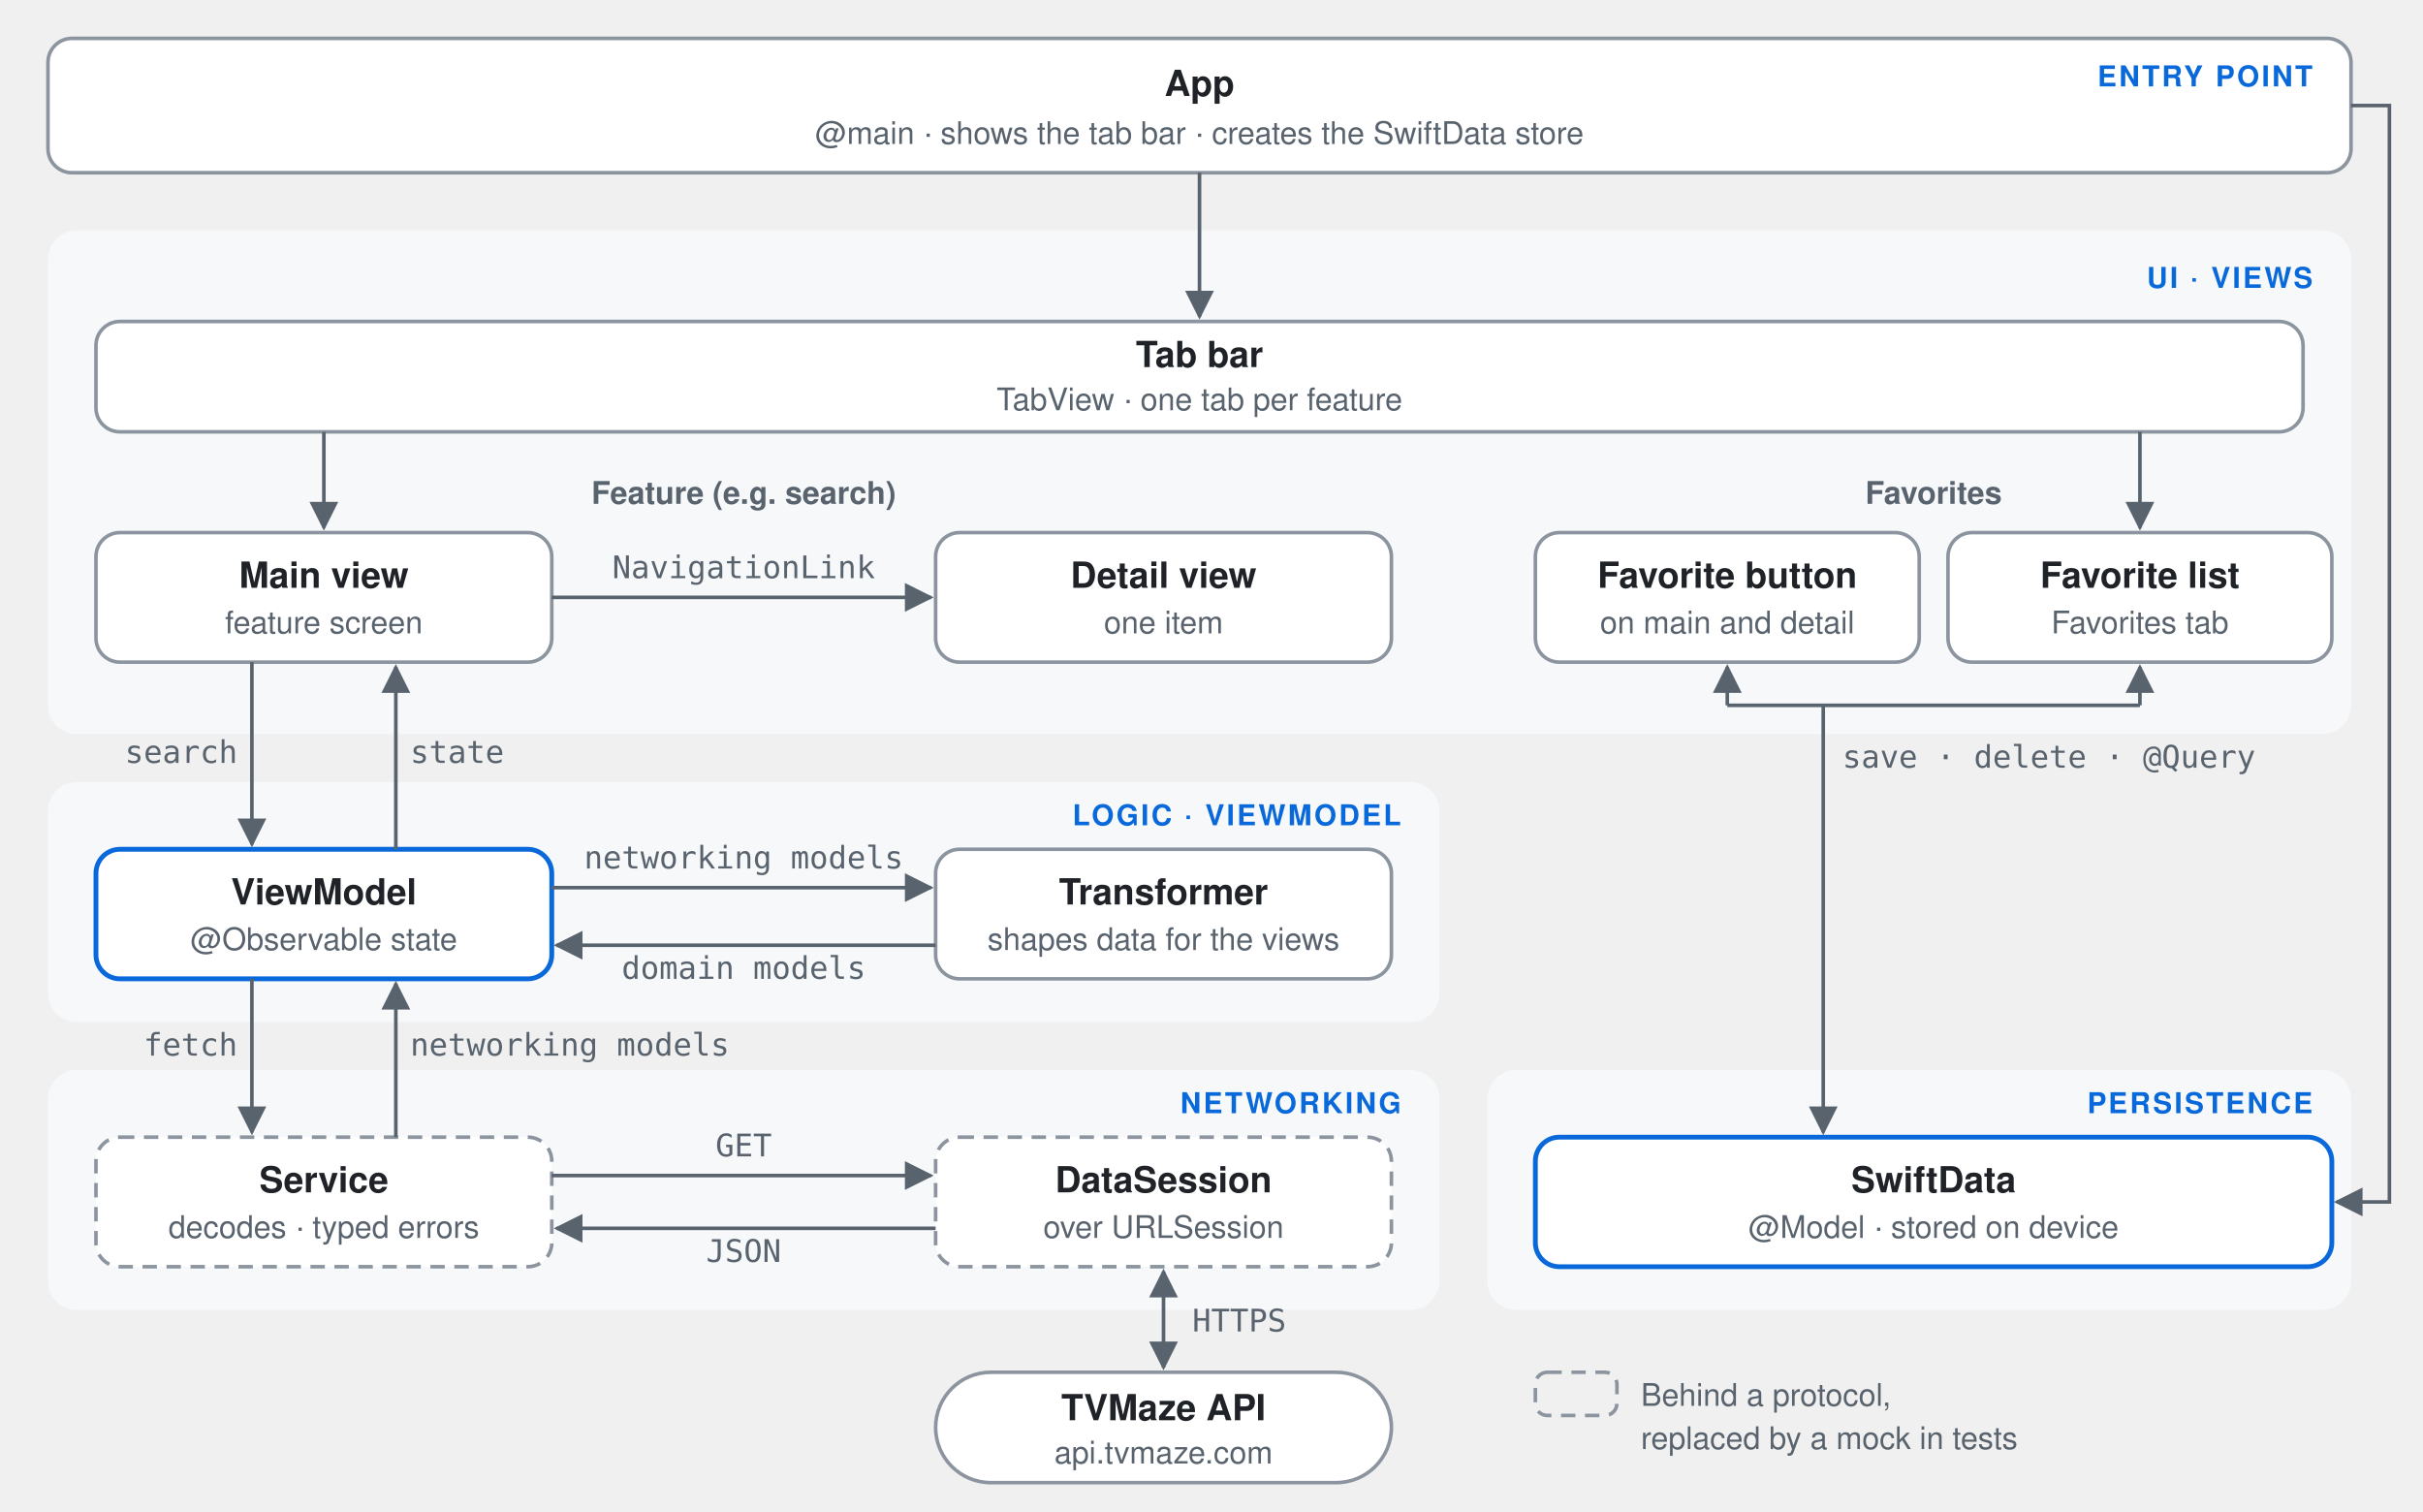
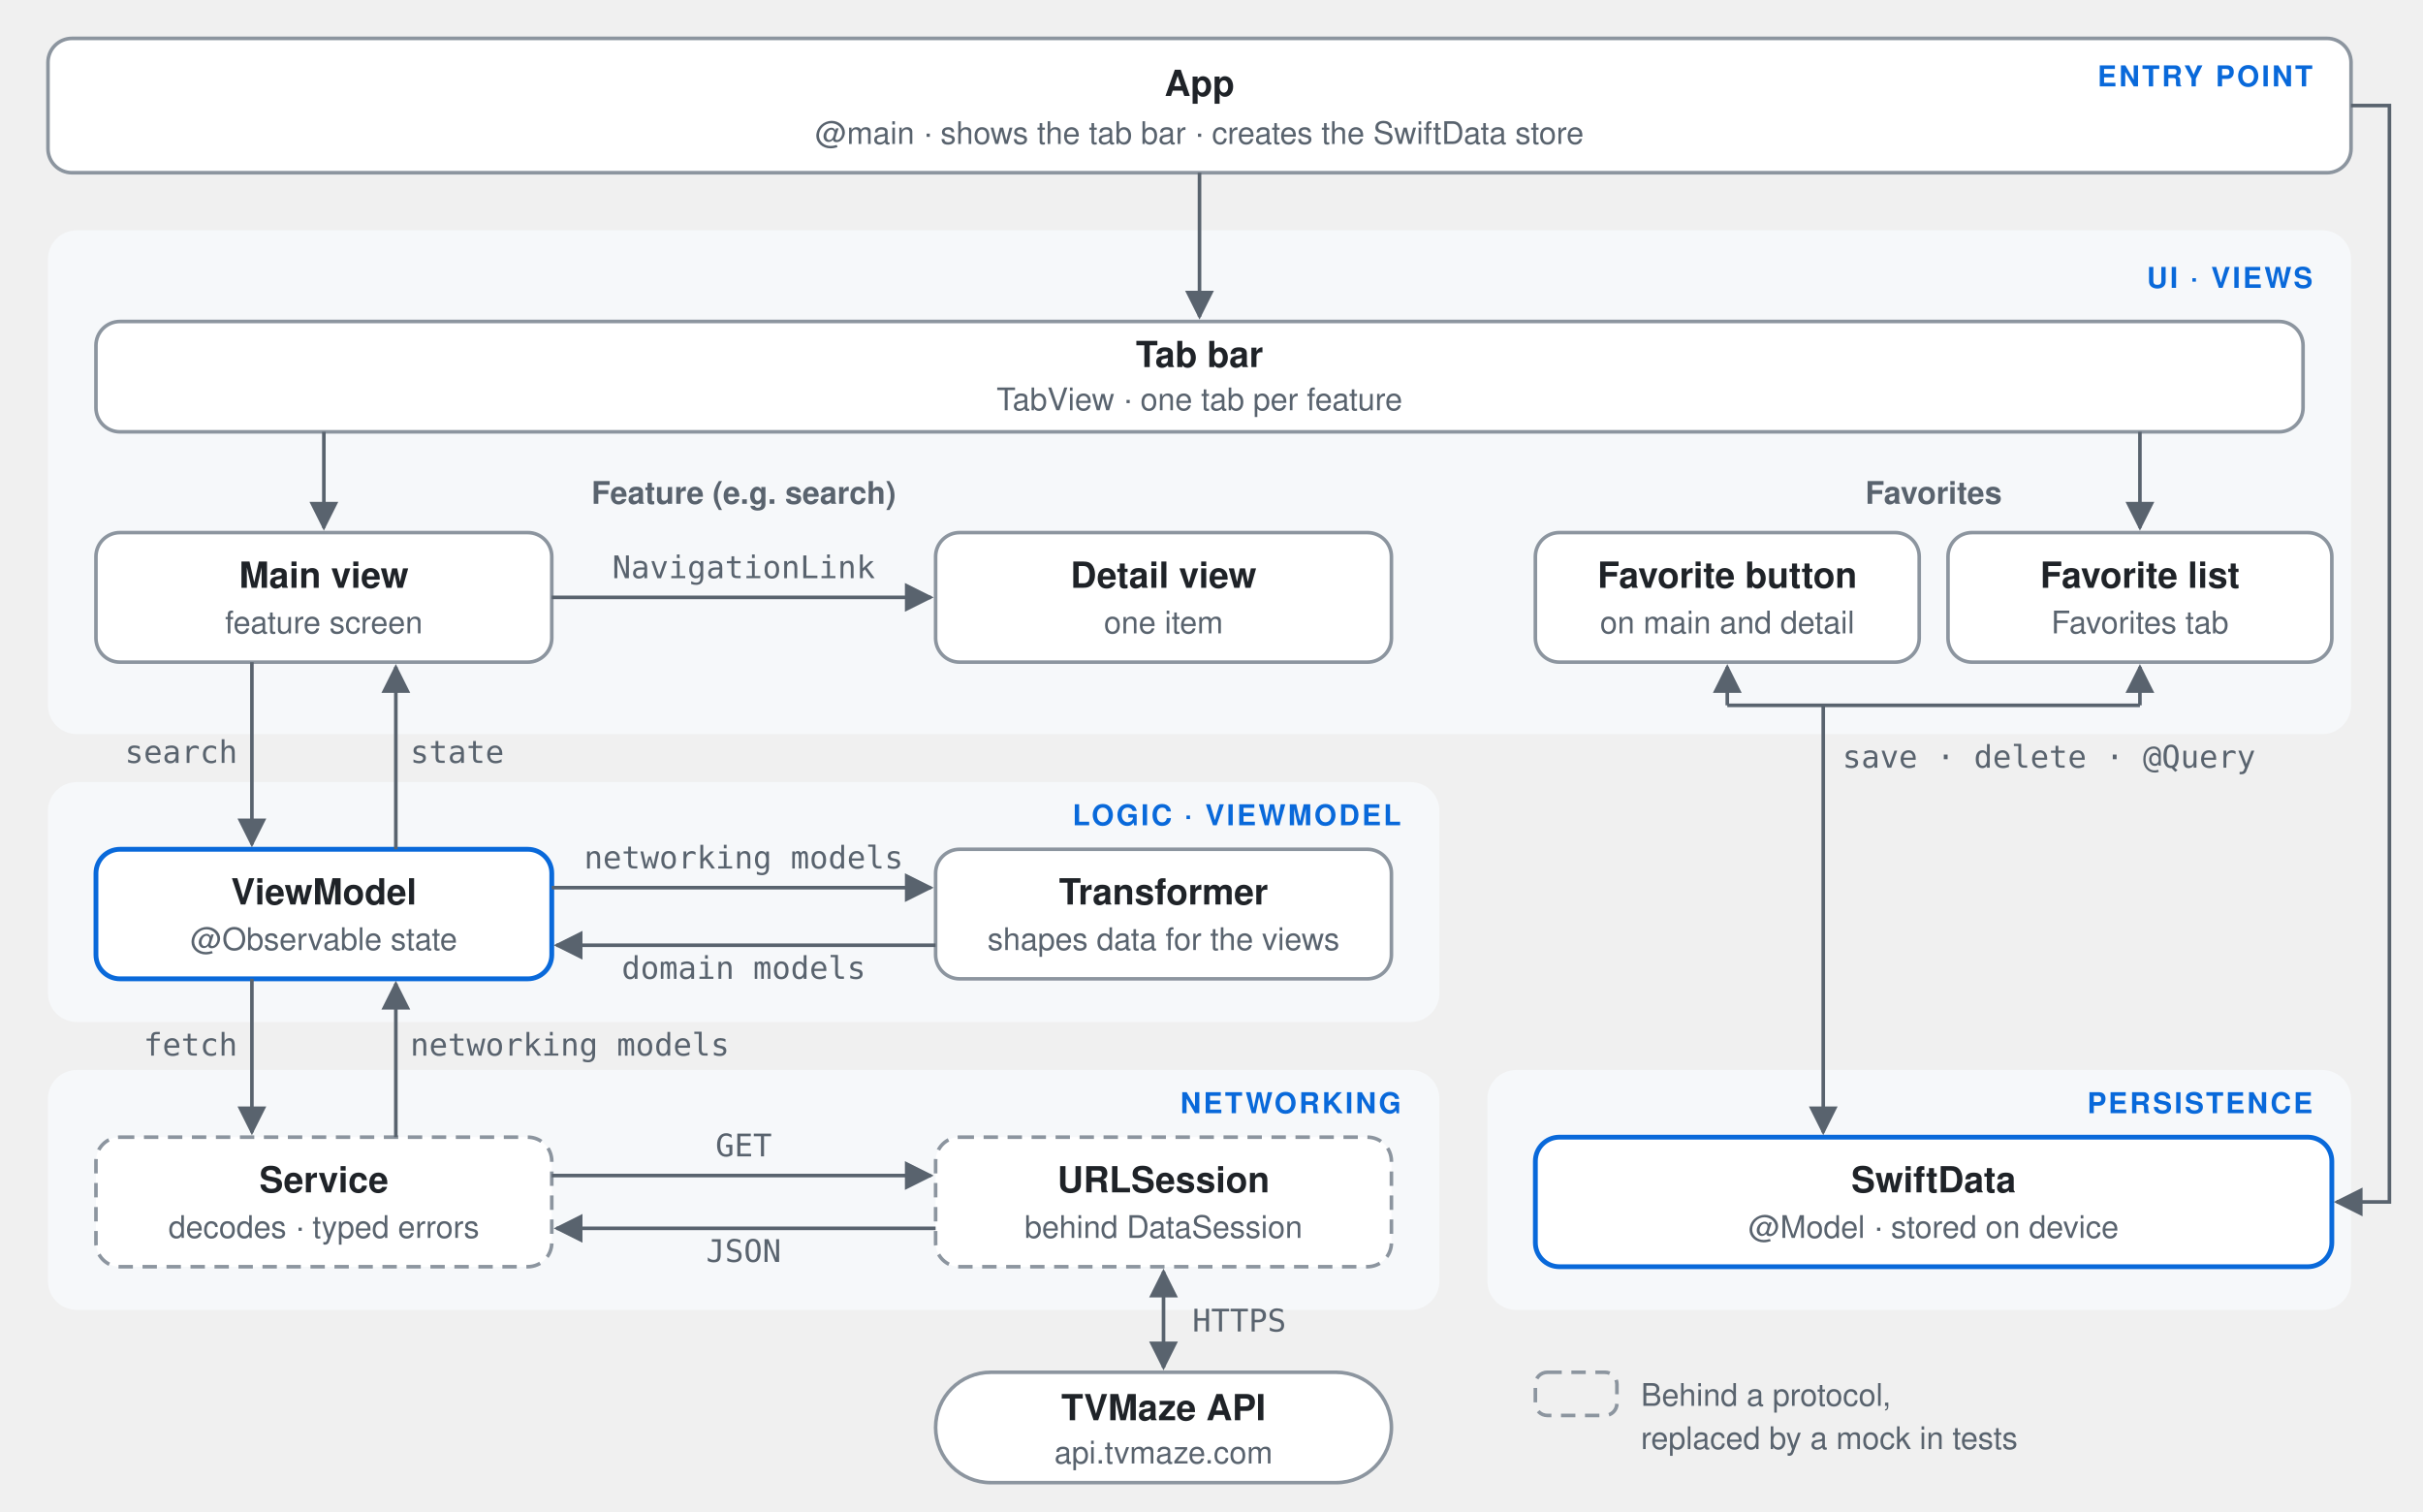
<svg xmlns="http://www.w3.org/2000/svg" viewBox="0 0 1010 630" width="1010" height="630" role="img" aria-labelledby="title desc">
  <style>
    .band { fill: #f6f8fa; }
    .box { fill: #ffffff; stroke: #8c959f; stroke-width: 1.5; }
    .protocol { stroke-dasharray: 6 4; }
    .accent { stroke: #0969da; stroke-width: 2; }
    .legend { fill: none; stroke: #8c959f; stroke-width: 1.5; stroke-dasharray: 6 4; }
    .type { font: 600 15px -apple-system, BlinkMacSystemFont, "Segoe UI", Helvetica, Arial, sans-serif; fill: #1f2328; }
    .role { font: 13px -apple-system, BlinkMacSystemFont, "Segoe UI", Helvetica, Arial, sans-serif; fill: #59636e; }
    .layer { font: 700 12px -apple-system, BlinkMacSystemFont, "Segoe UI", Helvetica, Arial, sans-serif; fill: #0969da; letter-spacing: 0.08em; }
    .column { font: 600 13px -apple-system, BlinkMacSystemFont, "Segoe UI", Helvetica, Arial, sans-serif; fill: #59636e; }
    .edge { stroke: #59636e; stroke-width: 1.5; fill: none; }
    .edge-label { font: 13px ui-monospace, SFMono-Regular, Menlo, monospace; fill: #59636e; }
    .arrowhead { fill: #59636e; }
    @media (prefers-color-scheme: dark) {
      .band { fill: #151b23; }
      .box { fill: #0d1117; stroke: #9198a1; }
      .accent { stroke: #4493f8; }
      .legend { stroke: #9198a1; }
      .type { fill: #f0f6fc; }
      .role, .edge-label { fill: #9198a1; }
      .layer { fill: #4493f8; }
      .column { fill: #9198a1; }
      .edge { stroke: #9198a1; }
      .arrowhead { fill: #9198a1; }
    }
  </style>
  <defs>
    <marker id="arrow" viewBox="0 0 10 10" refX="9" refY="5" markerWidth="8" markerHeight="8" orient="auto-start-reverse">
      <path class="arrowhead" d="M0,0 L10,5 L0,10 z" />
    </marker>
  </defs>
  <rect class="box" x="20" y="16" width="960" height="56" rx="10" />
  <text class="type" x="500" y="40" text-anchor="middle">App</text>
  <text class="role" x="500" y="60" text-anchor="middle">@main · shows the tab bar · creates the SwiftData store</text>
  <text class="layer" x="964" y="36" text-anchor="end">ENTRY POINT</text>
  <rect class="band" x="20" y="96" width="960" height="210" rx="12" />
  <text class="layer" x="964" y="120" text-anchor="end">UI · VIEWS</text>
  <rect class="box" x="40" y="134" width="920" height="46" rx="10" />
  <text class="type" x="500" y="153" text-anchor="middle">Tab bar</text>
  <text class="role" x="500" y="171" text-anchor="middle">TabView · one tab per feature</text>
  <path class="edge" d="M500,72 V132" marker-end="url(#arrow)" />
  <text class="column" x="310" y="210" text-anchor="middle">Feature (e.g. search)</text>
  <text class="column" x="806" y="210" text-anchor="middle">Favorites</text>
  <rect class="box" x="40" y="222" width="190" height="54" rx="10" />
  <text class="type" x="135" y="245" text-anchor="middle">Main view</text>
  <text class="role" x="135" y="264" text-anchor="middle">feature screen</text>
  <rect class="box" x="390" y="222" width="190" height="54" rx="10" />
  <text class="type" x="485" y="245" text-anchor="middle">Detail view</text>
  <text class="role" x="485" y="264" text-anchor="middle">one item</text>
  <rect class="box" x="640" y="222" width="160" height="54" rx="10" />
  <text class="type" x="720" y="245" text-anchor="middle">Favorite button</text>
  <text class="role" x="720" y="264" text-anchor="middle">on main and detail</text>
  <rect class="box" x="812" y="222" width="160" height="54" rx="10" />
  <text class="type" x="892" y="245" text-anchor="middle">Favorite list</text>
  <text class="role" x="892" y="264" text-anchor="middle">Favorites tab</text>
  <path class="edge" d="M135,180 V220" marker-end="url(#arrow)" />
  <path class="edge" d="M892,180 V220" marker-end="url(#arrow)" />
  <path class="edge" d="M230,249 H388" marker-end="url(#arrow)" />
  <text class="edge-label" x="310" y="241" text-anchor="middle">NavigationLink</text>
  <rect class="band" x="20" y="326" width="580" height="100" rx="12" />
  <text class="layer" x="584" y="344" text-anchor="end">LOGIC · VIEWMODEL</text>
  <rect class="box accent" x="40" y="354" width="190" height="54" rx="10" />
  <text class="type" x="135" y="377" text-anchor="middle">ViewModel</text>
  <text class="role" x="135" y="396" text-anchor="middle">@Observable state</text>
  <rect class="box" x="390" y="354" width="190" height="54" rx="10" />
  <text class="type" x="485" y="377" text-anchor="middle">Transformer</text>
  <text class="role" x="485" y="396" text-anchor="middle">shapes data for the views</text>
  <path class="edge" d="M105,276 V352" marker-end="url(#arrow)" />
  <text class="edge-label" x="99" y="318" text-anchor="end">search</text>
  <path class="edge" d="M165,354 V278" marker-end="url(#arrow)" />
  <text class="edge-label" x="171" y="318">state</text>
  <path class="edge" d="M230,370 H388" marker-end="url(#arrow)" />
  <text class="edge-label" x="310" y="362" text-anchor="middle">networking models</text>
  <path class="edge" d="M390,394 H232" marker-end="url(#arrow)" />
  <text class="edge-label" x="310" y="408" text-anchor="middle">domain models</text>
  <rect class="band" x="20" y="446" width="580" height="100" rx="12" />
  <text class="layer" x="584" y="464" text-anchor="end">NETWORKING</text>
  <rect class="box protocol" x="40" y="474" width="190" height="54" rx="10" />
  <text class="type" x="135" y="497" text-anchor="middle">Service</text>
  <text class="role" x="135" y="516" text-anchor="middle">decodes · typed errors</text>
  <rect class="box protocol" x="390" y="474" width="190" height="54" rx="10" />
-   <text class="type" x="485" y="497" text-anchor="middle">DataSession</text>
-   <text class="role" x="485" y="516" text-anchor="middle">over URLSession</text>
+   <text class="type" x="485" y="497" text-anchor="middle">URLSession</text>
+   <text class="role" x="485" y="516" text-anchor="middle">behind DataSession</text>
  <path class="edge" d="M105,408 V472" marker-end="url(#arrow)" />
  <text class="edge-label" x="99" y="440" text-anchor="end">fetch</text>
  <path class="edge" d="M165,474 V410" marker-end="url(#arrow)" />
  <text class="edge-label" x="171" y="440">networking models</text>
  <path class="edge" d="M230,490 H388" marker-end="url(#arrow)" />
  <text class="edge-label" x="310" y="482" text-anchor="middle">GET</text>
  <path class="edge" d="M390,512 H232" marker-end="url(#arrow)" />
  <text class="edge-label" x="310" y="526" text-anchor="middle">JSON</text>
  <rect class="box" x="390" y="572" width="190" height="46" rx="23" />
  <text class="type" x="485" y="592" text-anchor="middle">TVMaze API</text>
  <text class="role" x="485" y="610" text-anchor="middle">api.tvmaze.com</text>
  <path class="edge" d="M485,530 V570" marker-start="url(#arrow)" marker-end="url(#arrow)" />
  <text class="edge-label" x="497" y="555">HTTPS</text>
  <rect class="band" x="620" y="446" width="360" height="100" rx="12" />
  <text class="layer" x="964" y="464" text-anchor="end">PERSISTENCE</text>
  <rect class="box accent" x="640" y="474" width="332" height="54" rx="10" />
  <text class="type" x="806" y="497" text-anchor="middle">SwiftData</text>
  <text class="role" x="806" y="516" text-anchor="middle">@Model · stored on device</text>
  <path class="edge" d="M720,294 V278" marker-end="url(#arrow)" />
  <path class="edge" d="M892,294 V278" marker-end="url(#arrow)" />
  <path class="edge" d="M720,294 H892" />
  <path class="edge" d="M760,294 V472" marker-end="url(#arrow)" />
  <text class="edge-label" x="768" y="320">save · delete · @Query</text>
  <path class="edge" d="M980,44 H996 V501 H974" marker-end="url(#arrow)" />
  <rect class="legend" x="640" y="572" width="34" height="18" rx="5" />
  <text class="role" x="684" y="586">Behind a protocol,</text>
  <text class="role" x="684" y="604">replaced by a mock in tests</text>
</svg>
